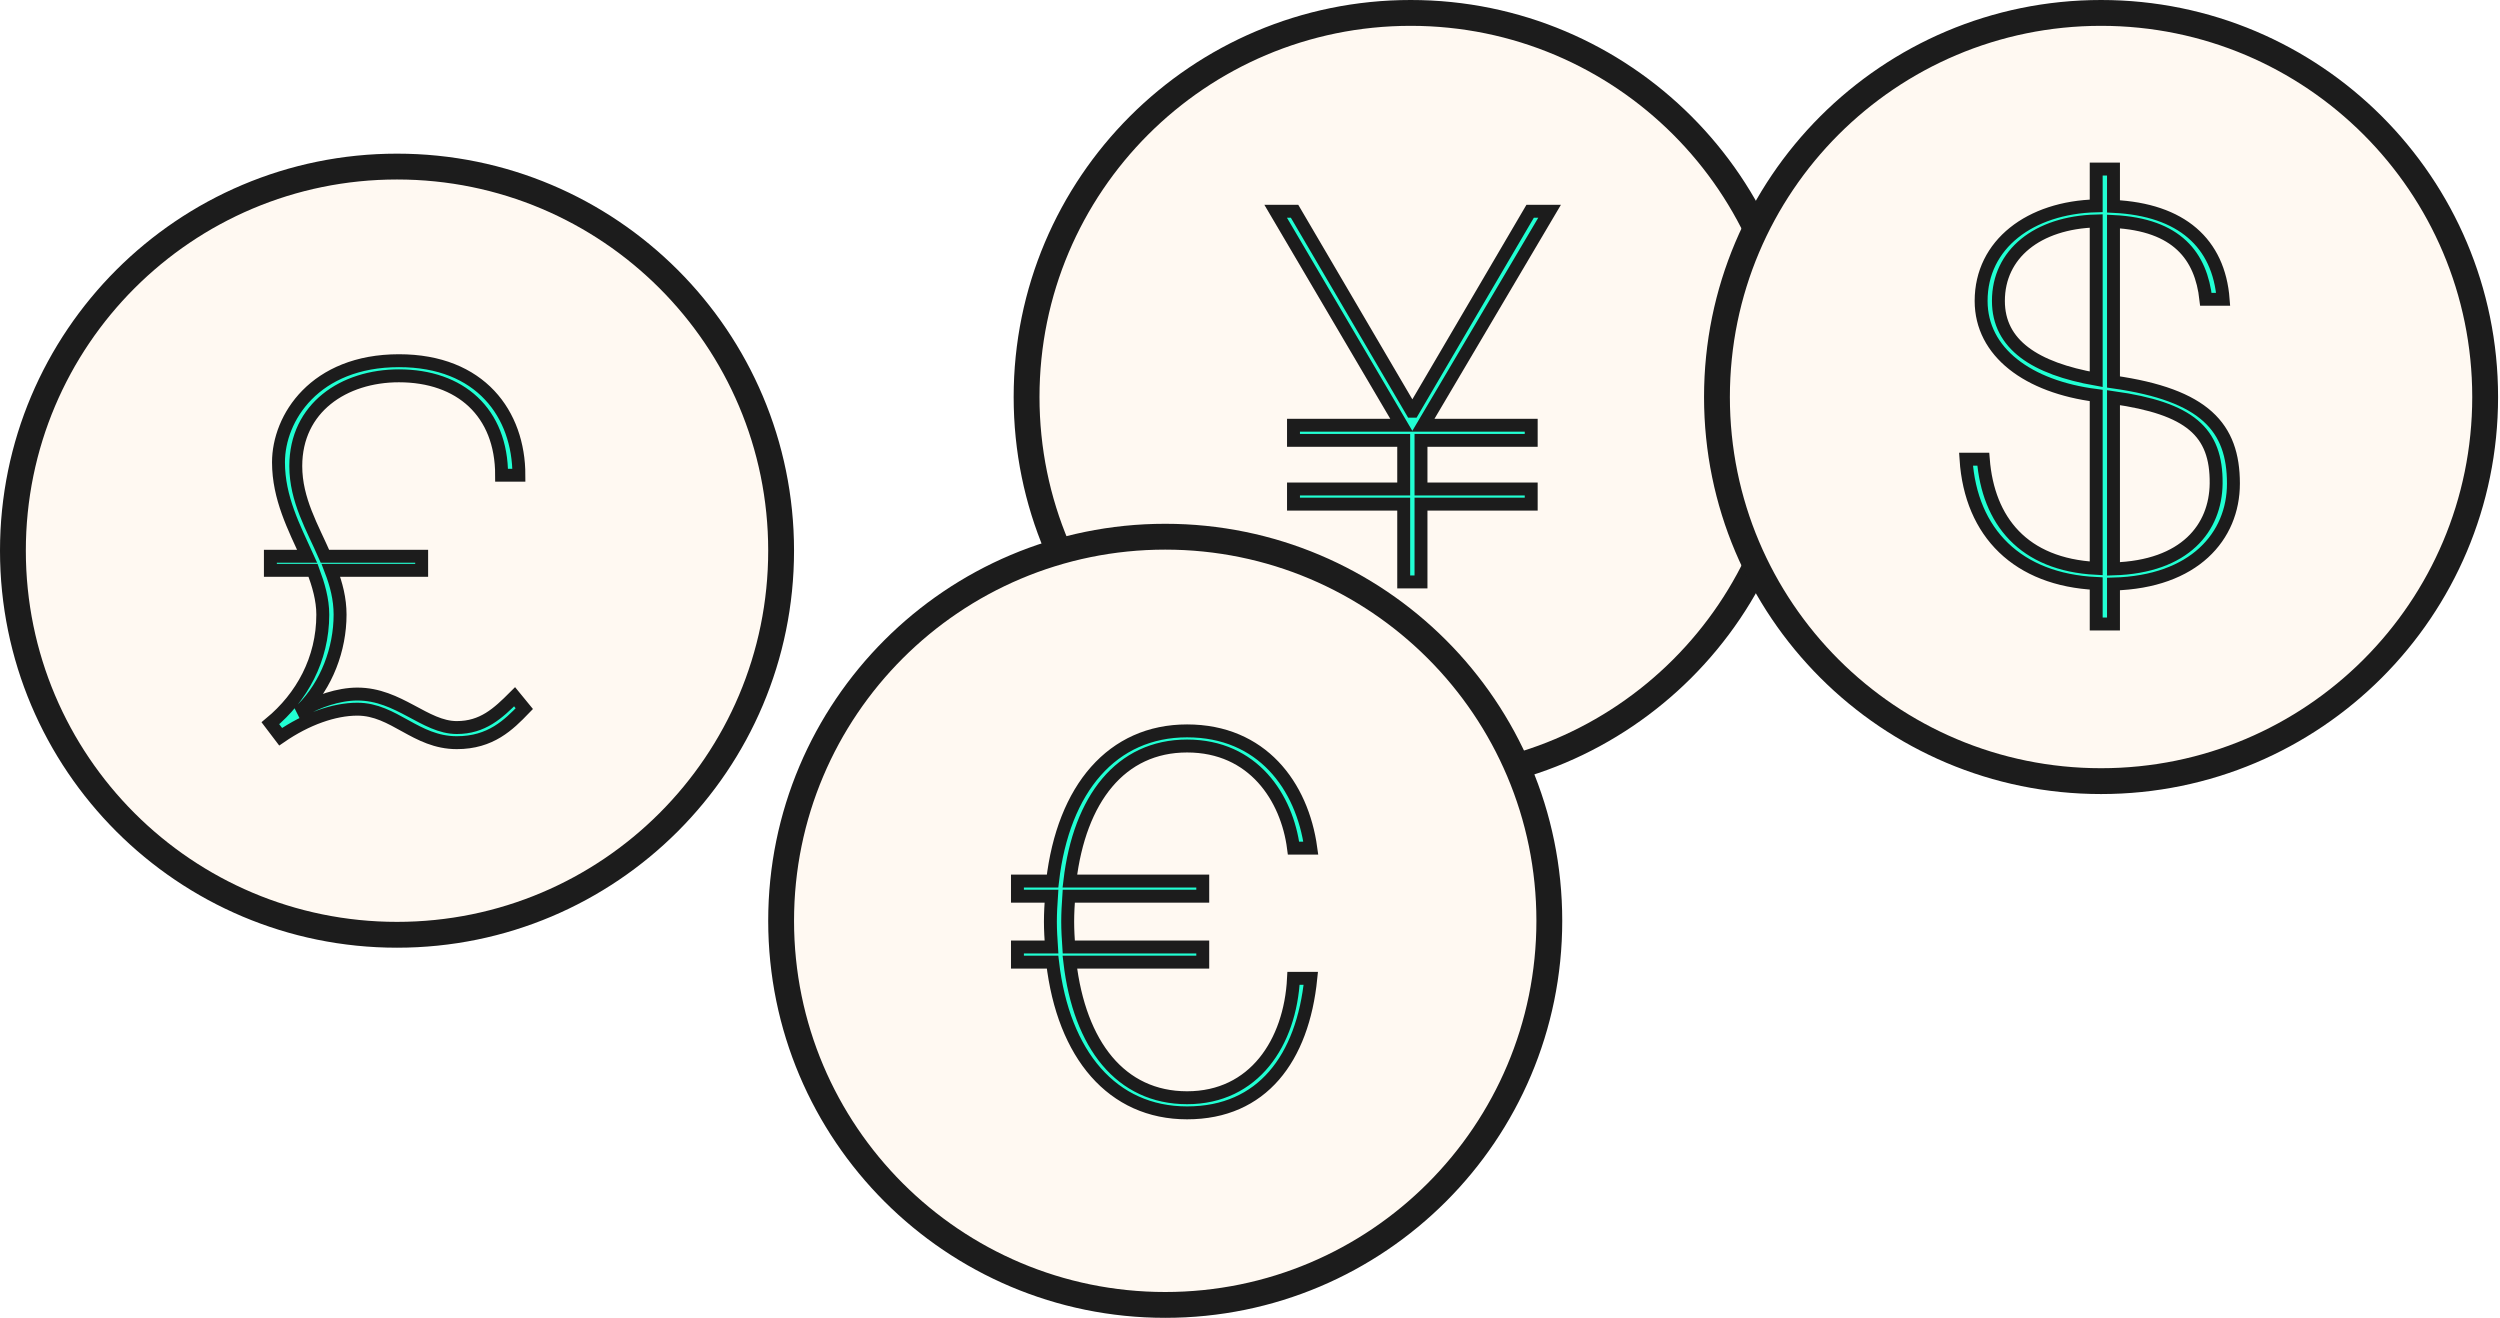
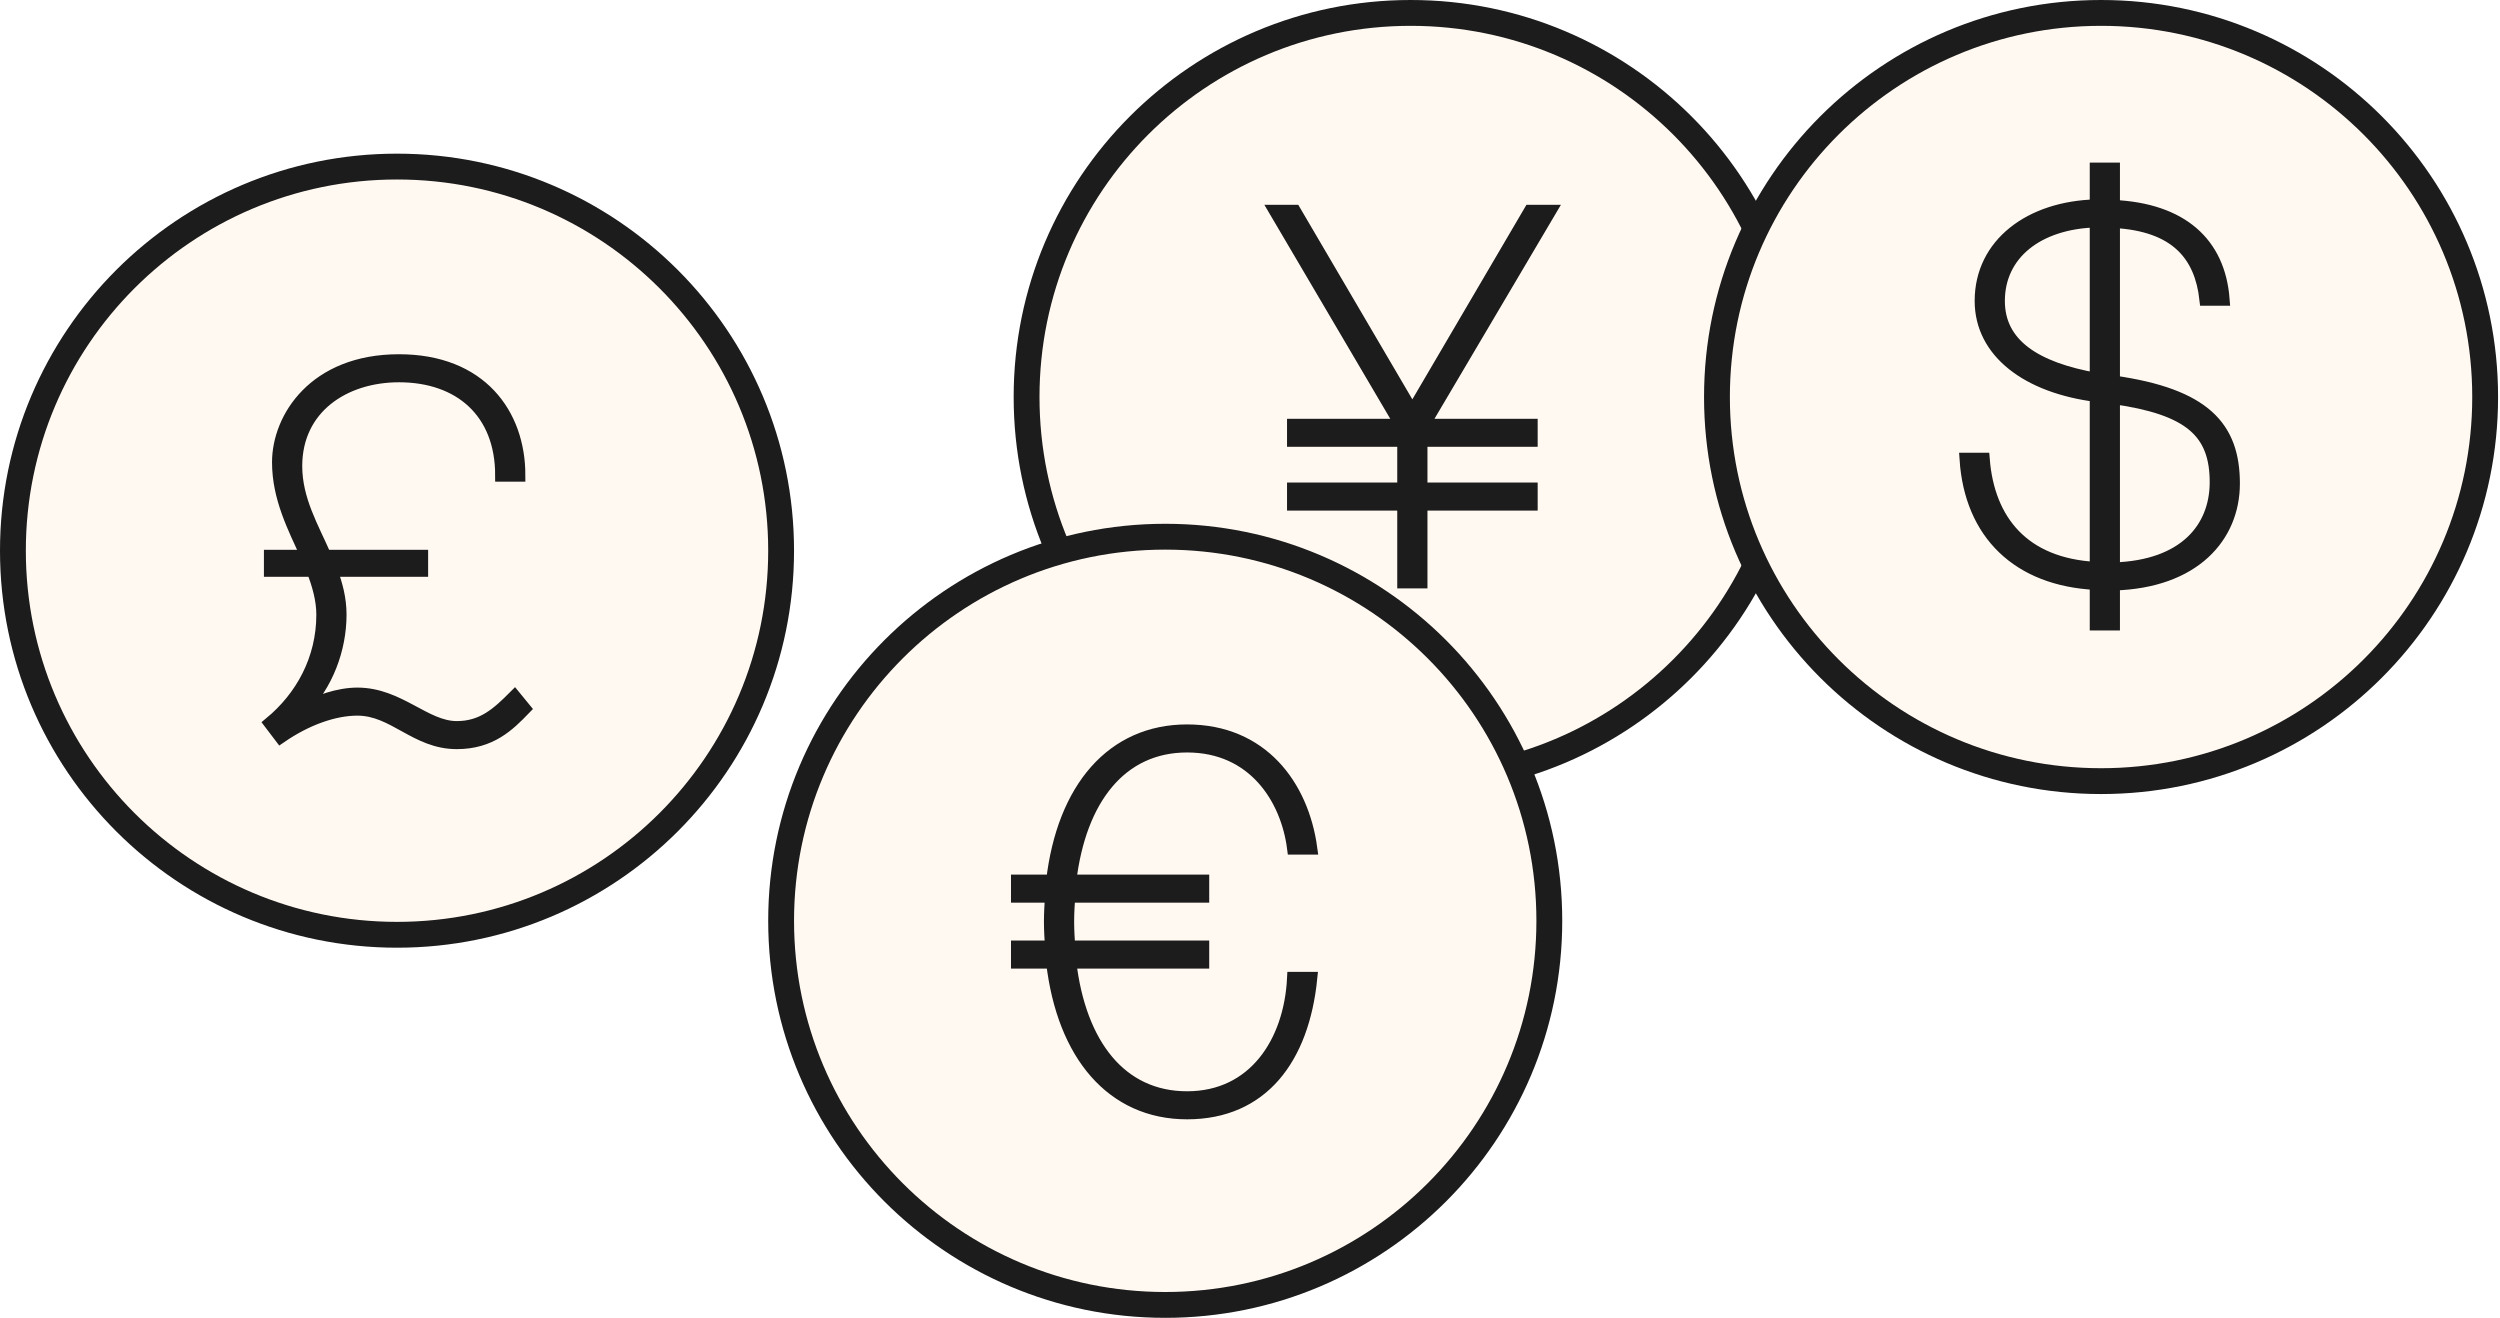
<svg xmlns="http://www.w3.org/2000/svg" width="774" height="408" viewBox="0 0 774 408" fill="none">
  <ellipse cx="436.745" cy="122.919" rx="118.917" ry="118.919" fill="#FFF9F2" stroke="#1C1C1C" stroke-width="8" />
-   <path d="M479.75 65.414L440.61 131.654H474.063V136.337H439.94V151.392H474.063V156.075H439.94V180.162H434.588V156.075H400.465V151.392H434.588V136.337H400.465V131.654H433.919L394.945 65.414H400.8L437.097 127.304H437.431L473.729 65.414H479.75Z" fill="#21FFD3" stroke="#1C1C1C" stroke-width="4" />
+   <path d="M479.75 65.414L440.61 131.654H474.063V136.337H439.94V151.392H474.063V156.075H439.94V180.162H434.588V156.075H400.465V151.392H434.588V136.337H400.465V131.654H433.919L394.945 65.414H400.8L437.097 127.304H437.431L473.729 65.414H479.75Z" fill="#1C1C1C" stroke="#1C1C1C" stroke-width="4" />
  <ellipse cx="360.753" cy="285.084" rx="118.917" ry="118.919" fill="#FFF9F2" stroke="#1C1C1C" stroke-width="8" />
-   <path d="M367.522 339.858C388.264 339.858 399.471 322.797 400.474 302.892H405.827C403.318 327.648 390.773 344.542 367.522 344.542C344.439 344.542 329.218 326.644 325.872 297.873H315V293.19H325.538C325.371 290.681 325.203 288.004 325.203 285.328C325.203 282.652 325.371 279.975 325.538 277.466H315V272.783H325.872C329.218 244.012 344.439 226.281 367.522 226.281C390.605 226.281 403.15 243.176 405.827 262.579H400.474C398.467 247.023 388.096 230.965 367.522 230.965C346.948 230.965 334.236 247.357 331.225 272.783H372.373V277.466H330.89C330.723 279.975 330.556 282.652 330.556 285.328C330.556 288.004 330.723 290.681 330.89 293.19H372.373V297.873H331.225C334.236 323.466 346.948 339.858 367.522 339.858Z" fill="#21FFD3" stroke="#1C1C1C" stroke-width="4" />
+   <path d="M367.522 339.858C388.264 339.858 399.471 322.797 400.474 302.892H405.827C403.318 327.648 390.773 344.542 367.522 344.542C344.439 344.542 329.218 326.644 325.872 297.873H315V293.19H325.538C325.371 290.681 325.203 288.004 325.203 285.328C325.203 282.652 325.371 279.975 325.538 277.466H315V272.783H325.872C329.218 244.012 344.439 226.281 367.522 226.281C390.605 226.281 403.15 243.176 405.827 262.579H400.474C398.467 247.023 388.096 230.965 367.522 230.965C346.948 230.965 334.236 247.357 331.225 272.783H372.373V277.466H330.89C330.723 279.975 330.556 282.652 330.556 285.328C330.556 288.004 330.723 290.681 330.89 293.19H372.373V297.873H331.225C334.236 323.466 346.948 339.858 367.522 339.858Z" fill="#1C1C1C" stroke="#1C1C1C" stroke-width="4" />
  <ellipse cx="650.488" cy="122.919" rx="118.917" ry="118.919" fill="#FFF9F2" stroke="#1C1C1C" stroke-width="8" />
-   <path d="M691.47 149.703C691.47 166.096 679.259 180.147 654.336 180.816V193.194H648.984V180.649C624.73 179.478 610.177 165.092 608.672 142.176H614.024C615.53 161.245 626.402 174.794 648.984 175.965V122.438C627.908 119.762 613.355 109.057 613.355 93.166C613.355 75.602 628.577 64.228 648.984 63.726V52.352H654.336V63.893C675.412 64.897 686.953 75.268 688.292 92.664H682.939C681.434 79.282 674.074 69.581 654.336 68.577V118.256C682.604 122.271 691.47 132.307 691.47 149.703ZM618.708 93.166C618.708 106.715 630.082 114.075 648.984 117.42V68.41C630.751 68.911 618.708 78.613 618.708 93.166ZM654.336 176.132C676.583 175.463 685.95 163.42 686.117 149.703C686.284 133.645 677.921 126.453 654.336 123.107V176.132Z" fill="#21FFD3" stroke="#1C1C1C" stroke-width="4" />
+   <path d="M691.47 149.703C691.47 166.096 679.259 180.147 654.336 180.816V193.194H648.984V180.649C624.73 179.478 610.177 165.092 608.672 142.176H614.024C615.53 161.245 626.402 174.794 648.984 175.965V122.438C627.908 119.762 613.355 109.057 613.355 93.166C613.355 75.602 628.577 64.228 648.984 63.726V52.352H654.336V63.893C675.412 64.897 686.953 75.268 688.292 92.664H682.939C681.434 79.282 674.074 69.581 654.336 68.577V118.256C682.604 122.271 691.47 132.307 691.47 149.703ZM618.708 93.166C618.708 106.715 630.082 114.075 648.984 117.42V68.41C630.751 68.911 618.708 78.613 618.708 93.166ZM654.336 176.132C676.583 175.463 685.95 163.42 686.117 149.703C686.284 133.645 677.921 126.453 654.336 123.107V176.132Z" fill="#1C1C1C" stroke="#1C1C1C" stroke-width="4" />
  <ellipse cx="122.917" cy="170.49" rx="118.917" ry="118.919" fill="#FFF9F2" stroke="#1C1C1C" stroke-width="8" />
-   <path d="M159.316 215.715L162.327 219.395C157.476 224.413 151.956 229.933 141.419 229.933C128.706 229.933 122.015 219.562 110.641 219.562C103.449 219.562 94.918 222.573 86.889 228.093L83.711 223.911C93.412 215.882 99.936 204.173 99.936 190.289C99.936 185.606 98.598 181.089 96.925 176.573H83.711V172.224H95.085C91.071 163.359 86.22 154.159 86.22 143.119C86.22 129.403 97.427 111.672 123.521 111.672C148.778 111.672 160.654 128.232 160.654 147.133H155.302C155.302 127.563 142.422 116.355 123.521 116.355C106.459 116.355 91.573 126.224 91.573 144.29C91.573 154.828 96.758 163.359 100.605 172.224H130.546V176.573H102.445C104.118 180.922 105.289 185.439 105.289 190.289C105.289 200.995 101.107 212.035 93.58 219.562L93.747 219.896C98.096 217.22 104.787 214.878 110.641 214.878C123.521 214.878 131.55 225.249 141.419 225.249C149.447 225.249 154.131 220.9 159.316 215.715Z" fill="#21FFD3" stroke="#1C1C1C" stroke-width="4" />
+   <path d="M159.316 215.715L162.327 219.395C157.476 224.413 151.956 229.933 141.419 229.933C128.706 229.933 122.015 219.562 110.641 219.562C103.449 219.562 94.918 222.573 86.889 228.093L83.711 223.911C93.412 215.882 99.936 204.173 99.936 190.289C99.936 185.606 98.598 181.089 96.925 176.573H83.711V172.224H95.085C91.071 163.359 86.22 154.159 86.22 143.119C86.22 129.403 97.427 111.672 123.521 111.672C148.778 111.672 160.654 128.232 160.654 147.133H155.302C155.302 127.563 142.422 116.355 123.521 116.355C106.459 116.355 91.573 126.224 91.573 144.29C91.573 154.828 96.758 163.359 100.605 172.224H130.546V176.573H102.445C104.118 180.922 105.289 185.439 105.289 190.289C105.289 200.995 101.107 212.035 93.58 219.562L93.747 219.896C98.096 217.22 104.787 214.878 110.641 214.878C123.521 214.878 131.55 225.249 141.419 225.249C149.447 225.249 154.131 220.9 159.316 215.715Z" fill="#1C1C1C" stroke="#1C1C1C" stroke-width="4" />
</svg>
